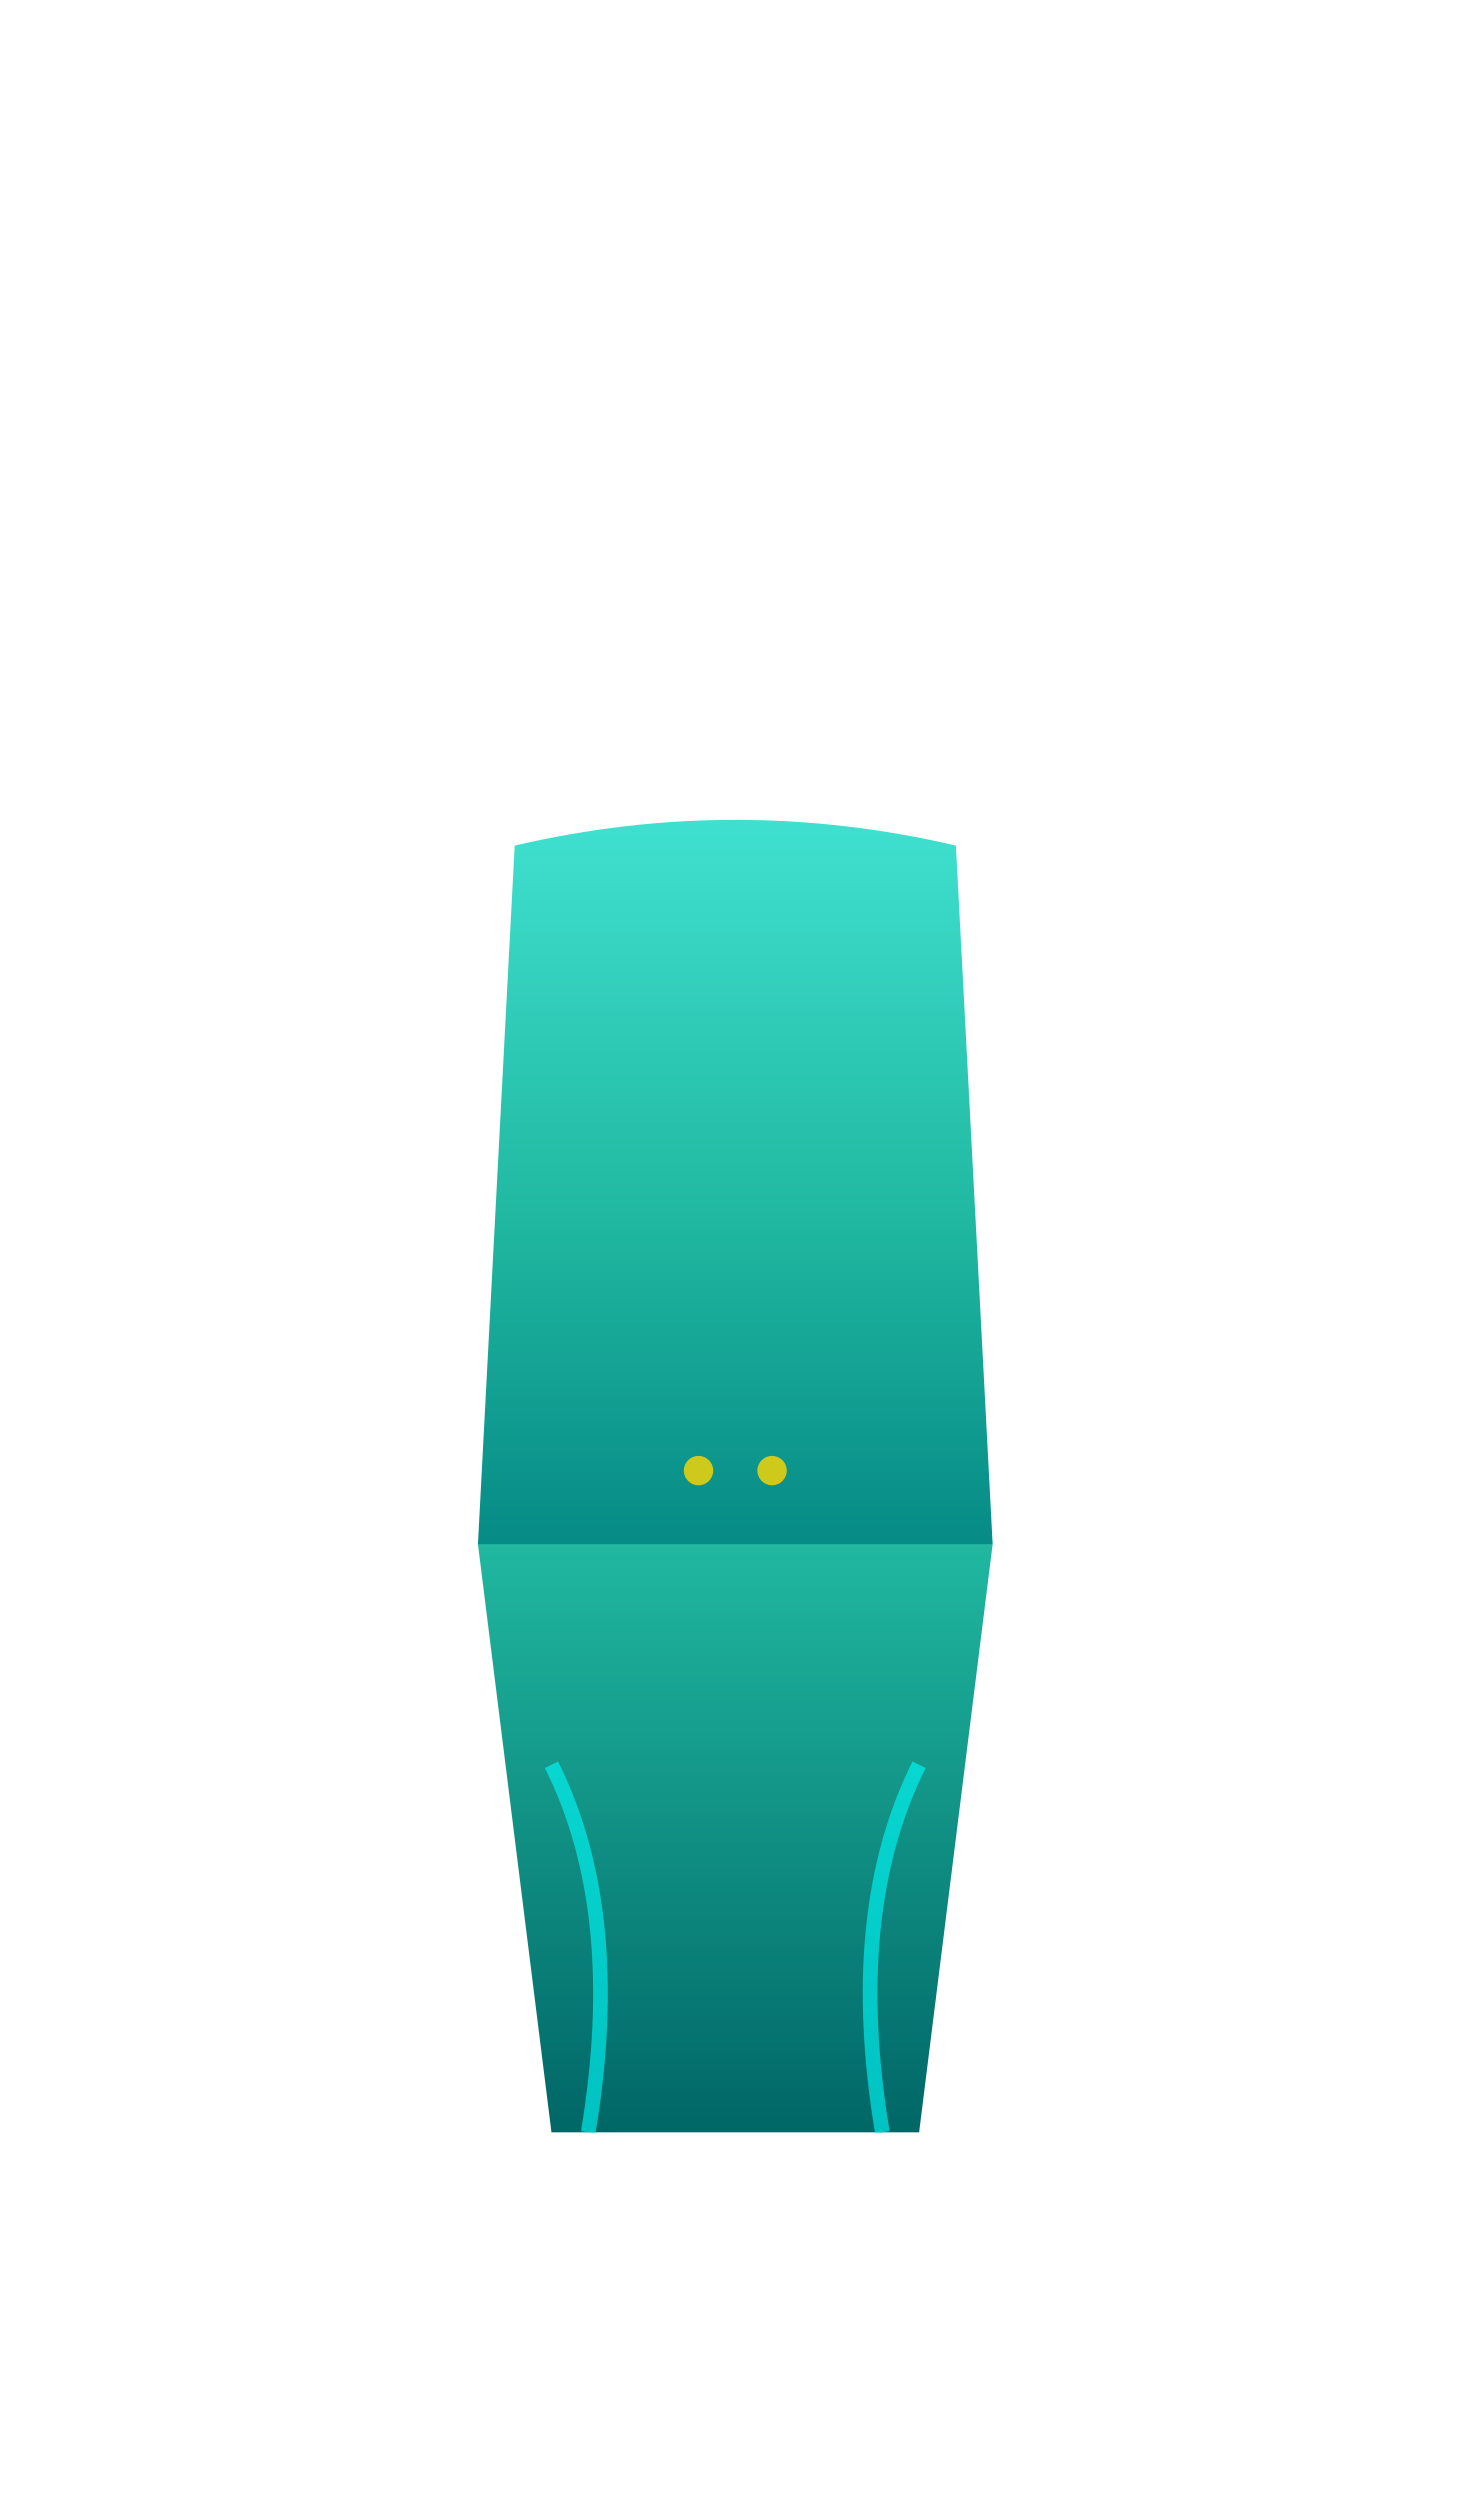
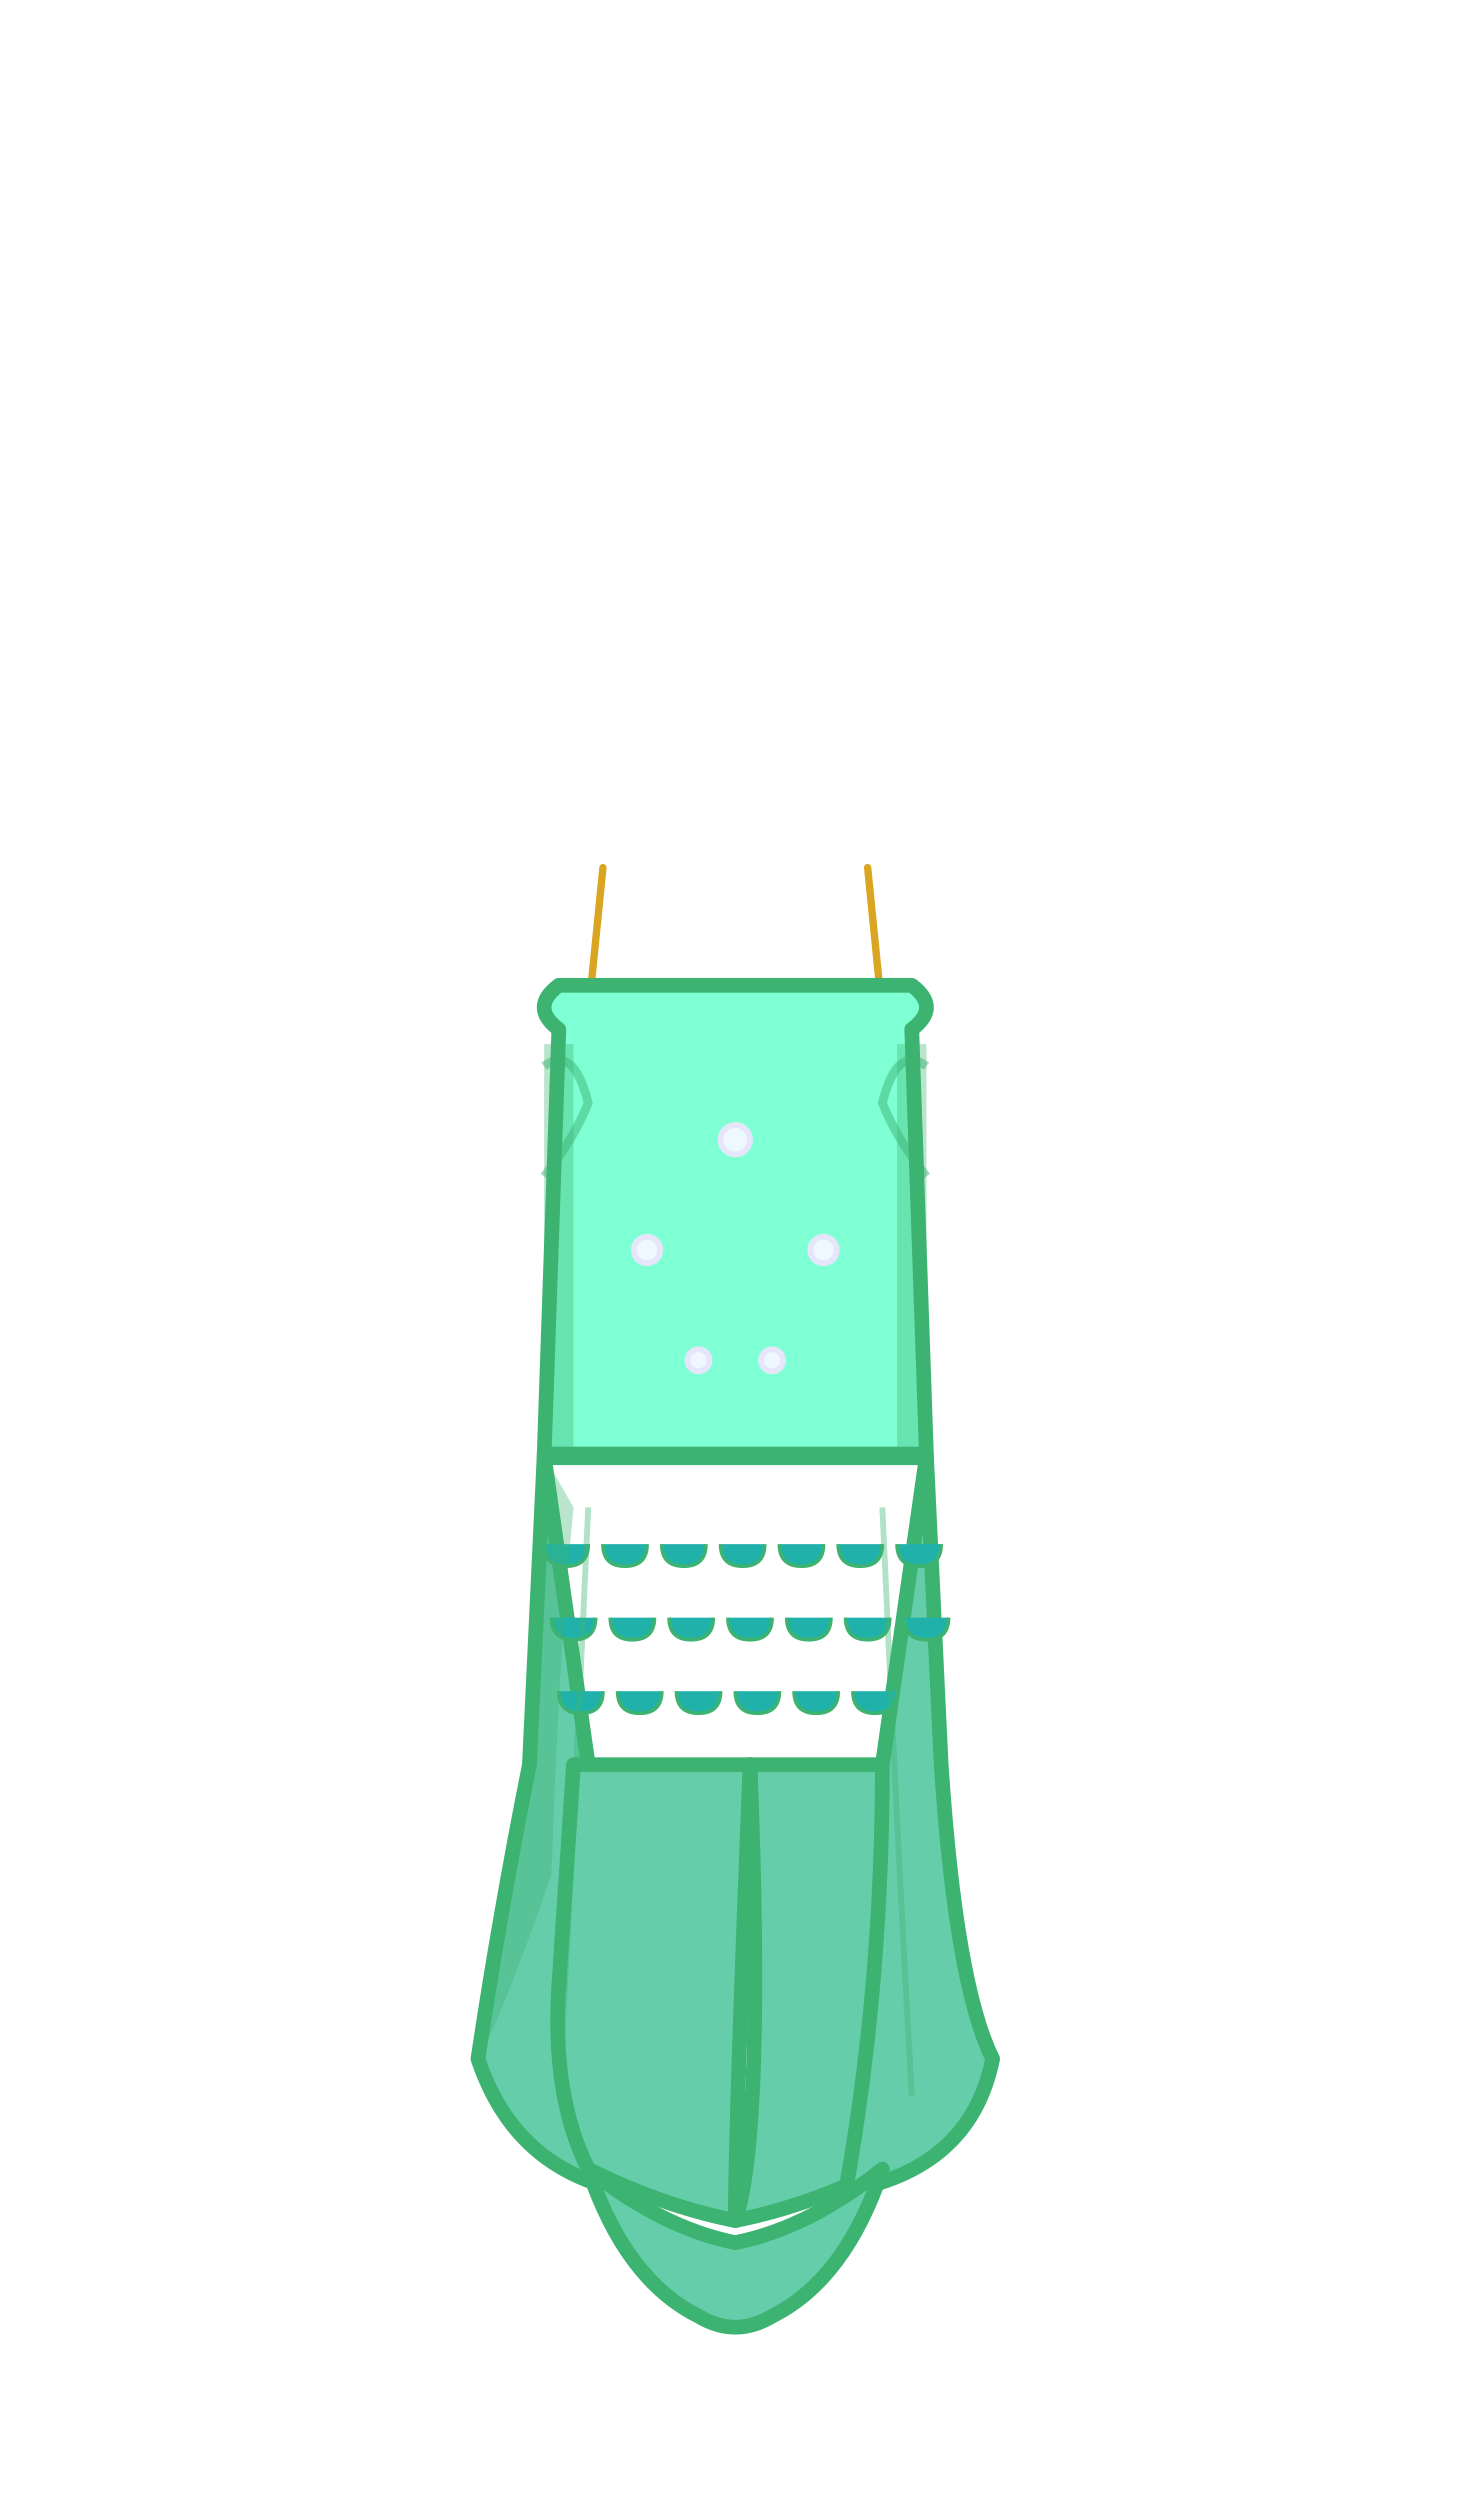
<svg xmlns="http://www.w3.org/2000/svg" viewBox="0 0 200 340">
+   <style>
+     .dm-main{fill:#66CDAA;stroke:#3CB371;stroke-width:2;stroke-linejoin:round}
+     .dm-shade{fill:#3CB371;stroke:none;opacity:0.35}
+     .dm-shell{fill:#FFD700;stroke:#DAA520;stroke-width:1;stroke-linejoin:round}
+     .dm-pearl{fill:#F0F8FF;stroke:#E6E6FA;stroke-width:0.8}
+     .dm-scale{fill:#20B2AA;stroke:#3CB371;stroke-width:0.5}
+   </style>
  <defs>
-     <linearGradient id="merm-grad" x1="0" y1="0" x2="0" y2="1">
-       <stop offset="0%" stop-color="#40E0D0" />
-       <stop offset="50%" stop-color="#20B8A0" />
-       <stop offset="100%" stop-color="#008080" />
-     </linearGradient>
-     <linearGradient id="merm-tail" x1="0" y1="0" x2="0" y2="1">
-       <stop offset="0%" stop-color="#20B8A0" />
-       <stop offset="100%" stop-color="#006666" />
+     <linearGradient id="dm-bodice-grad" x1="0" y1="134" x2="0" y2="198">
+       <stop offset="0%" stop-color="#7FFFD4" />
+       <stop offset="100%" stop-color="#66CDAA" />
    </linearGradient>
  </defs>
  <g id="clothing">
-     <path d="M70,115 Q100,108 130,115 L135,210 Q100,230 65,210 Z" fill="url(#merm-grad)" />
-     <path d="M65,210 Q70,250 75,290 L125,290 Q130,250 135,210" fill="url(#merm-tail)" />
-     <path d="M75,240 Q85,260 80,290" fill="none" stroke="#00FFFF" stroke-width="2" opacity="0.6" />
-     <path d="M125,240 Q115,260 120,290" fill="none" stroke="#00FFFF" stroke-width="2" opacity="0.6" />
-     <circle cx="95" cy="200" r="2" fill="#FFD700" opacity="0.8" />
-     <circle cx="105" cy="200" r="2" fill="#FFD700" opacity="0.8" />
+     <line x1="82" y1="118" x2="80" y2="138" class="dm-shell" stroke-width="2.5" stroke-linecap="round" />
+     <line x1="118" y1="118" x2="120" y2="138" class="dm-shell" stroke-width="2.5" stroke-linecap="round" />
+     <path d="M76 140 Q72 137 76 134 L124 134 Q128 137 124 140 L126 198 L74 198 Z" fill="url(#dm-bodice-grad)" stroke="#3CB371" stroke-width="2" stroke-linejoin="round" />
+     <path d="M74 145 Q78 142 80 150 Q78 155 74 160" stroke="#3CB371" stroke-width="1.2" fill="none" opacity="0.5" />
+     <path d="M126 145 Q122 142 120 150 Q122 155 126 160" stroke="#3CB371" stroke-width="1.2" fill="none" opacity="0.5" />
+     <path d="M74 142 L78 142 L78 198 L74 198 Z" class="dm-shade" />
+     <path d="M122 142 L126 142 L126 198 L122 198 Z" class="dm-shade" />
+     <line x1="74" y1="198" x2="126" y2="198" stroke="#3CB371" stroke-width="2.5" />
+     <circle cx="100" cy="155" r="2" class="dm-pearl" />
+     <circle cx="88" cy="170" r="1.8" class="dm-pearl" />
+     <circle cx="112" cy="170" r="1.8" class="dm-pearl" />
+     <circle cx="95" cy="185" r="1.5" class="dm-pearl" />
+     <circle cx="105" cy="185" r="1.5" class="dm-pearl" />
+     <path d="M74 198 L72 240 Q68 260 65 280 Q70 295 85 298 Q82 270 80 240 Z" class="dm-main" />
+     <path d="M78 240 L76 270 Q75 285 80 295 Q90 300 100 302 Q100 290 102 240 Z" class="dm-main" />
+     <path d="M102 240 Q104 290 100 302 Q110 300 120 295 Q125 285 124 270 L122 240 Z" class="dm-main" />
+     <path d="M126 198 L128 240 Q130 270 135 280 Q132 295 115 298 Q120 270 120 240 Z" class="dm-main" />
+     <path d="M80 295 Q85 310 95 315 Q100 318 105 315 Q115 310 120 295 Q110 303 100 305 Q90 303 80 295 Z" class="dm-main" />
+     <path d="M74 210 Q74 213 77 213 Q80 213 80 210" class="dm-scale" fill="none" />
+     <path d="M82 210 Q82 213 85 213 Q88 213 88 210" class="dm-scale" fill="none" />
+     <path d="M90 210 Q90 213 93 213 Q96 213 96 210" class="dm-scale" fill="none" />
+     <path d="M98 210 Q98 213 101 213 Q104 213 104 210" class="dm-scale" fill="none" />
+     <path d="M106 210 Q106 213 109 213 Q112 213 112 210" class="dm-scale" fill="none" />
+     <path d="M114 210 Q114 213 117 213 Q120 213 120 210" class="dm-scale" fill="none" />
+     <path d="M122 210 Q122 213 125 213 Q128 213 128 210" class="dm-scale" fill="none" />
+     <path d="M75 220 Q75 223 78 223 Q81 223 81 220" class="dm-scale" fill="none" />
+     <path d="M83 220 Q83 223 86 223 Q89 223 89 220" class="dm-scale" fill="none" />
+     <path d="M91 220 Q91 223 94 223 Q97 223 97 220" class="dm-scale" fill="none" />
+     <path d="M99 220 Q99 223 102 223 Q105 223 105 220" class="dm-scale" fill="none" />
+     <path d="M107 220 Q107 223 110 223 Q113 223 113 220" class="dm-scale" fill="none" />
+     <path d="M115 220 Q115 223 118 223 Q121 223 121 220" class="dm-scale" fill="none" />
+     <path d="M123 220 Q123 223 126 223 Q129 223 129 220" class="dm-scale" fill="none" />
+     <path d="M76 230 Q76 233 79 233 Q82 233 82 230" class="dm-scale" fill="none" />
+     <path d="M84 230 Q84 233 87 233 Q90 233 90 230" class="dm-scale" fill="none" />
+     <path d="M92 230 Q92 233 95 233 Q98 233 98 230" class="dm-scale" fill="none" />
+     <path d="M100 230 Q100 233 103 233 Q106 233 106 230" class="dm-scale" fill="none" />
+     <path d="M108 230 Q108 233 111 233 Q114 233 114 230" class="dm-scale" fill="none" />
+     <path d="M116 230 Q116 233 119 233 Q122 233 122 230" class="dm-scale" fill="none" />
+     <path d="M80 205 Q78 250 76 285" stroke="#3CB371" stroke-width="0.8" fill="none" opacity="0.4" />
+     <path d="M120 205 Q122 250 124 285" stroke="#3CB371" stroke-width="0.8" fill="none" opacity="0.4" />
+     <path d="M74 198 L72 240 Q68 260 65 280 Q68 275 75 255 Q76 225 78 205 Z" class="dm-shade" />
  </g>
</svg>
